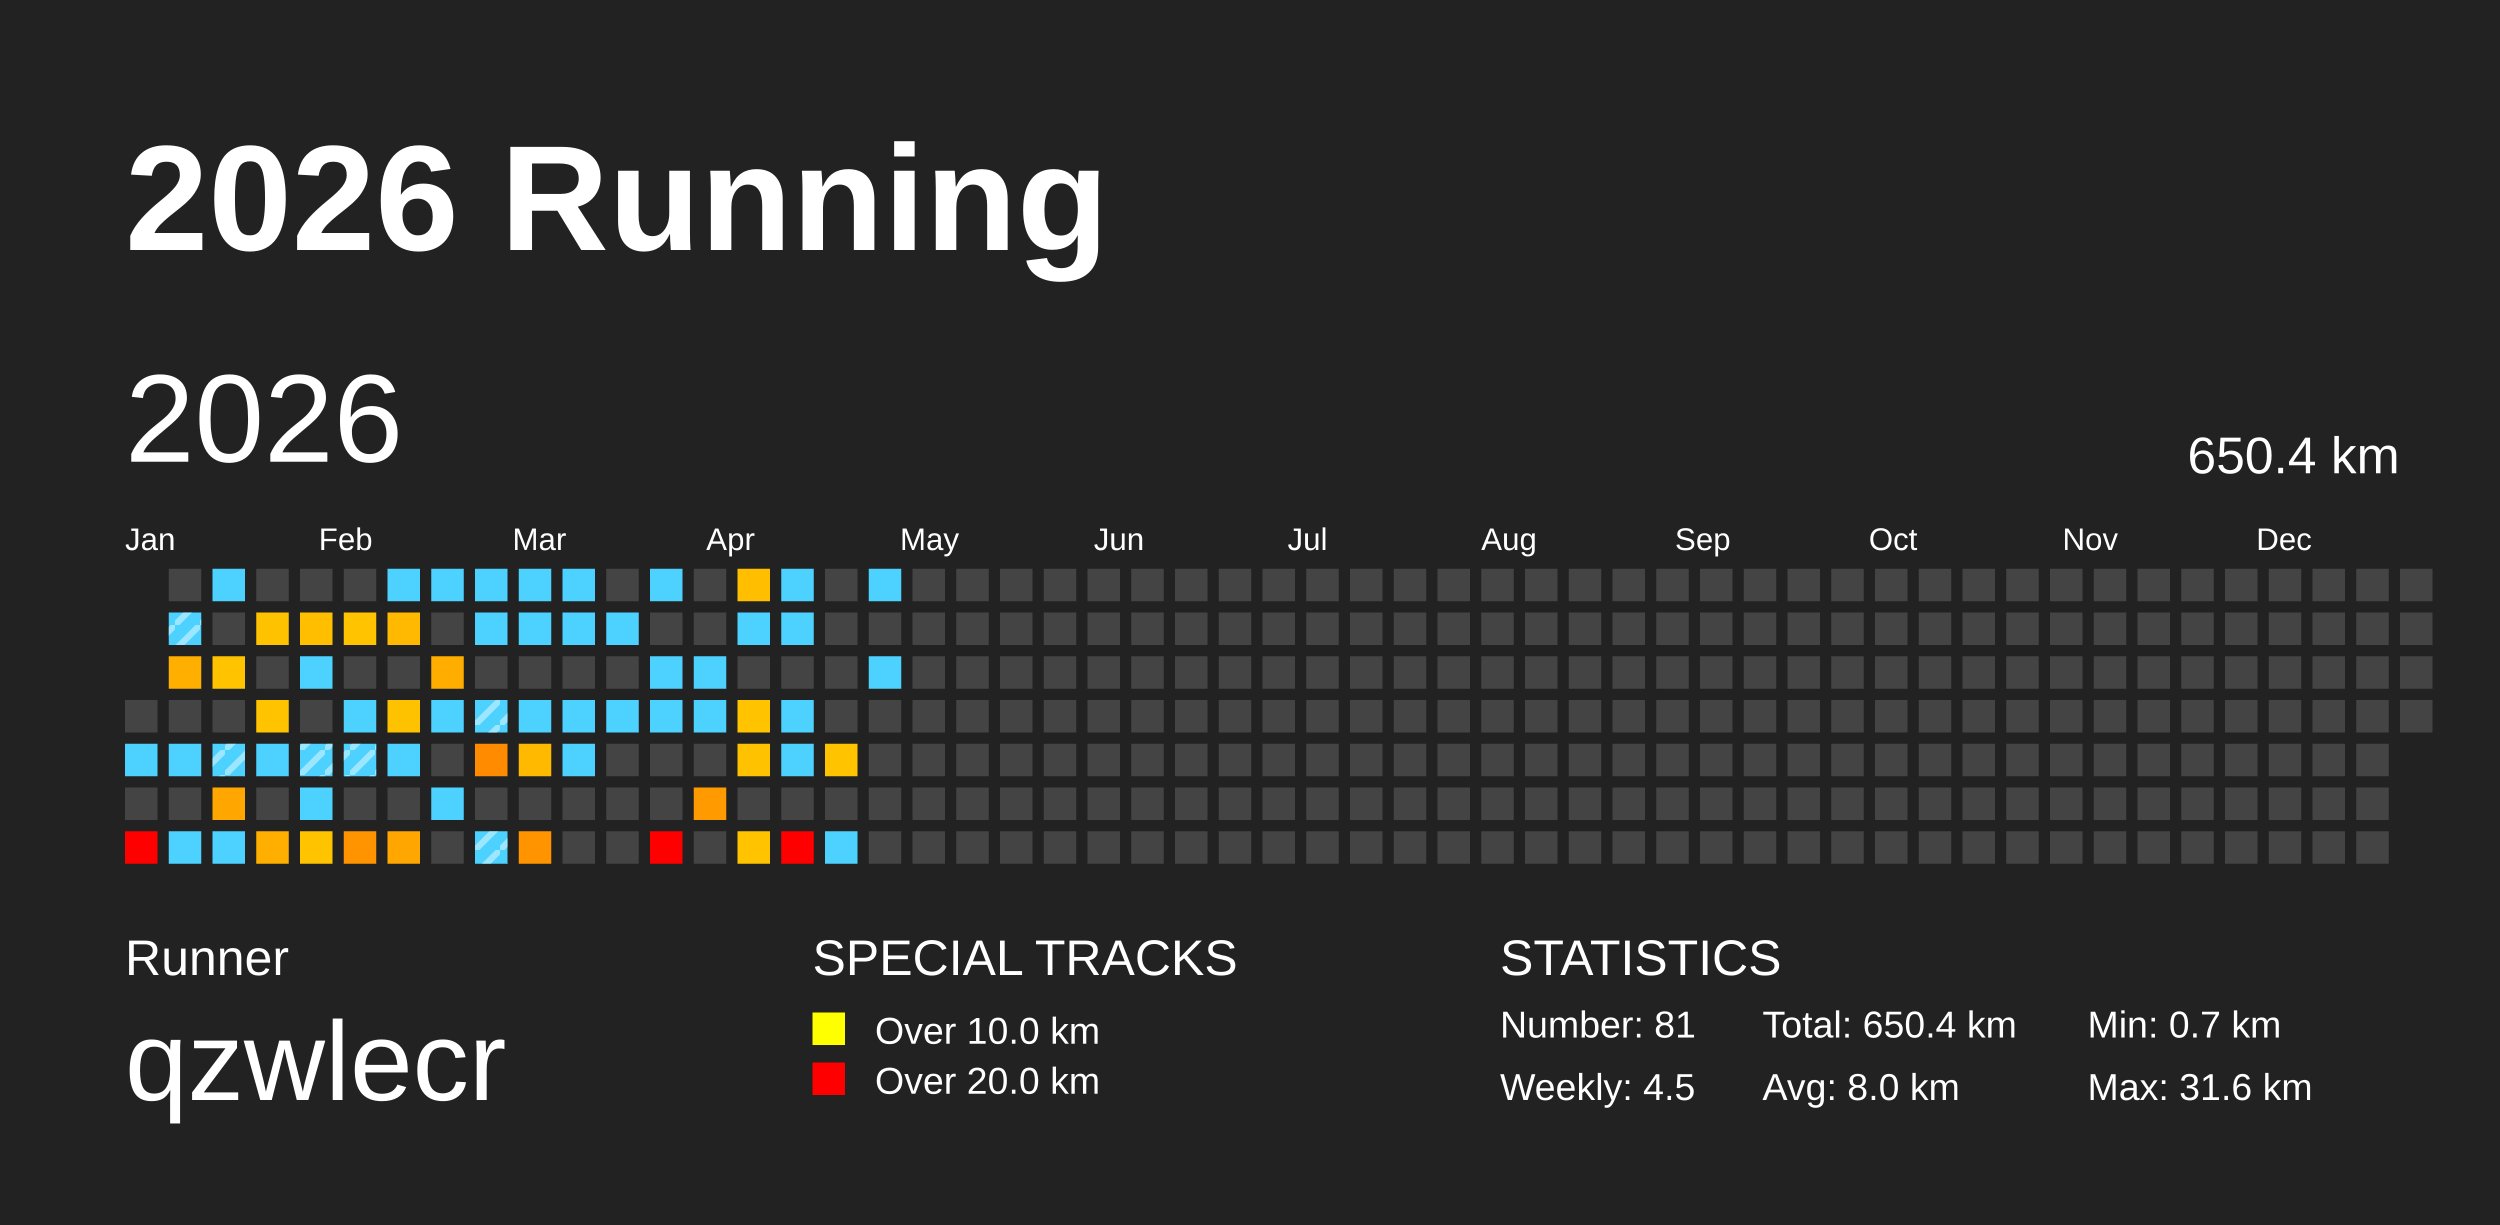
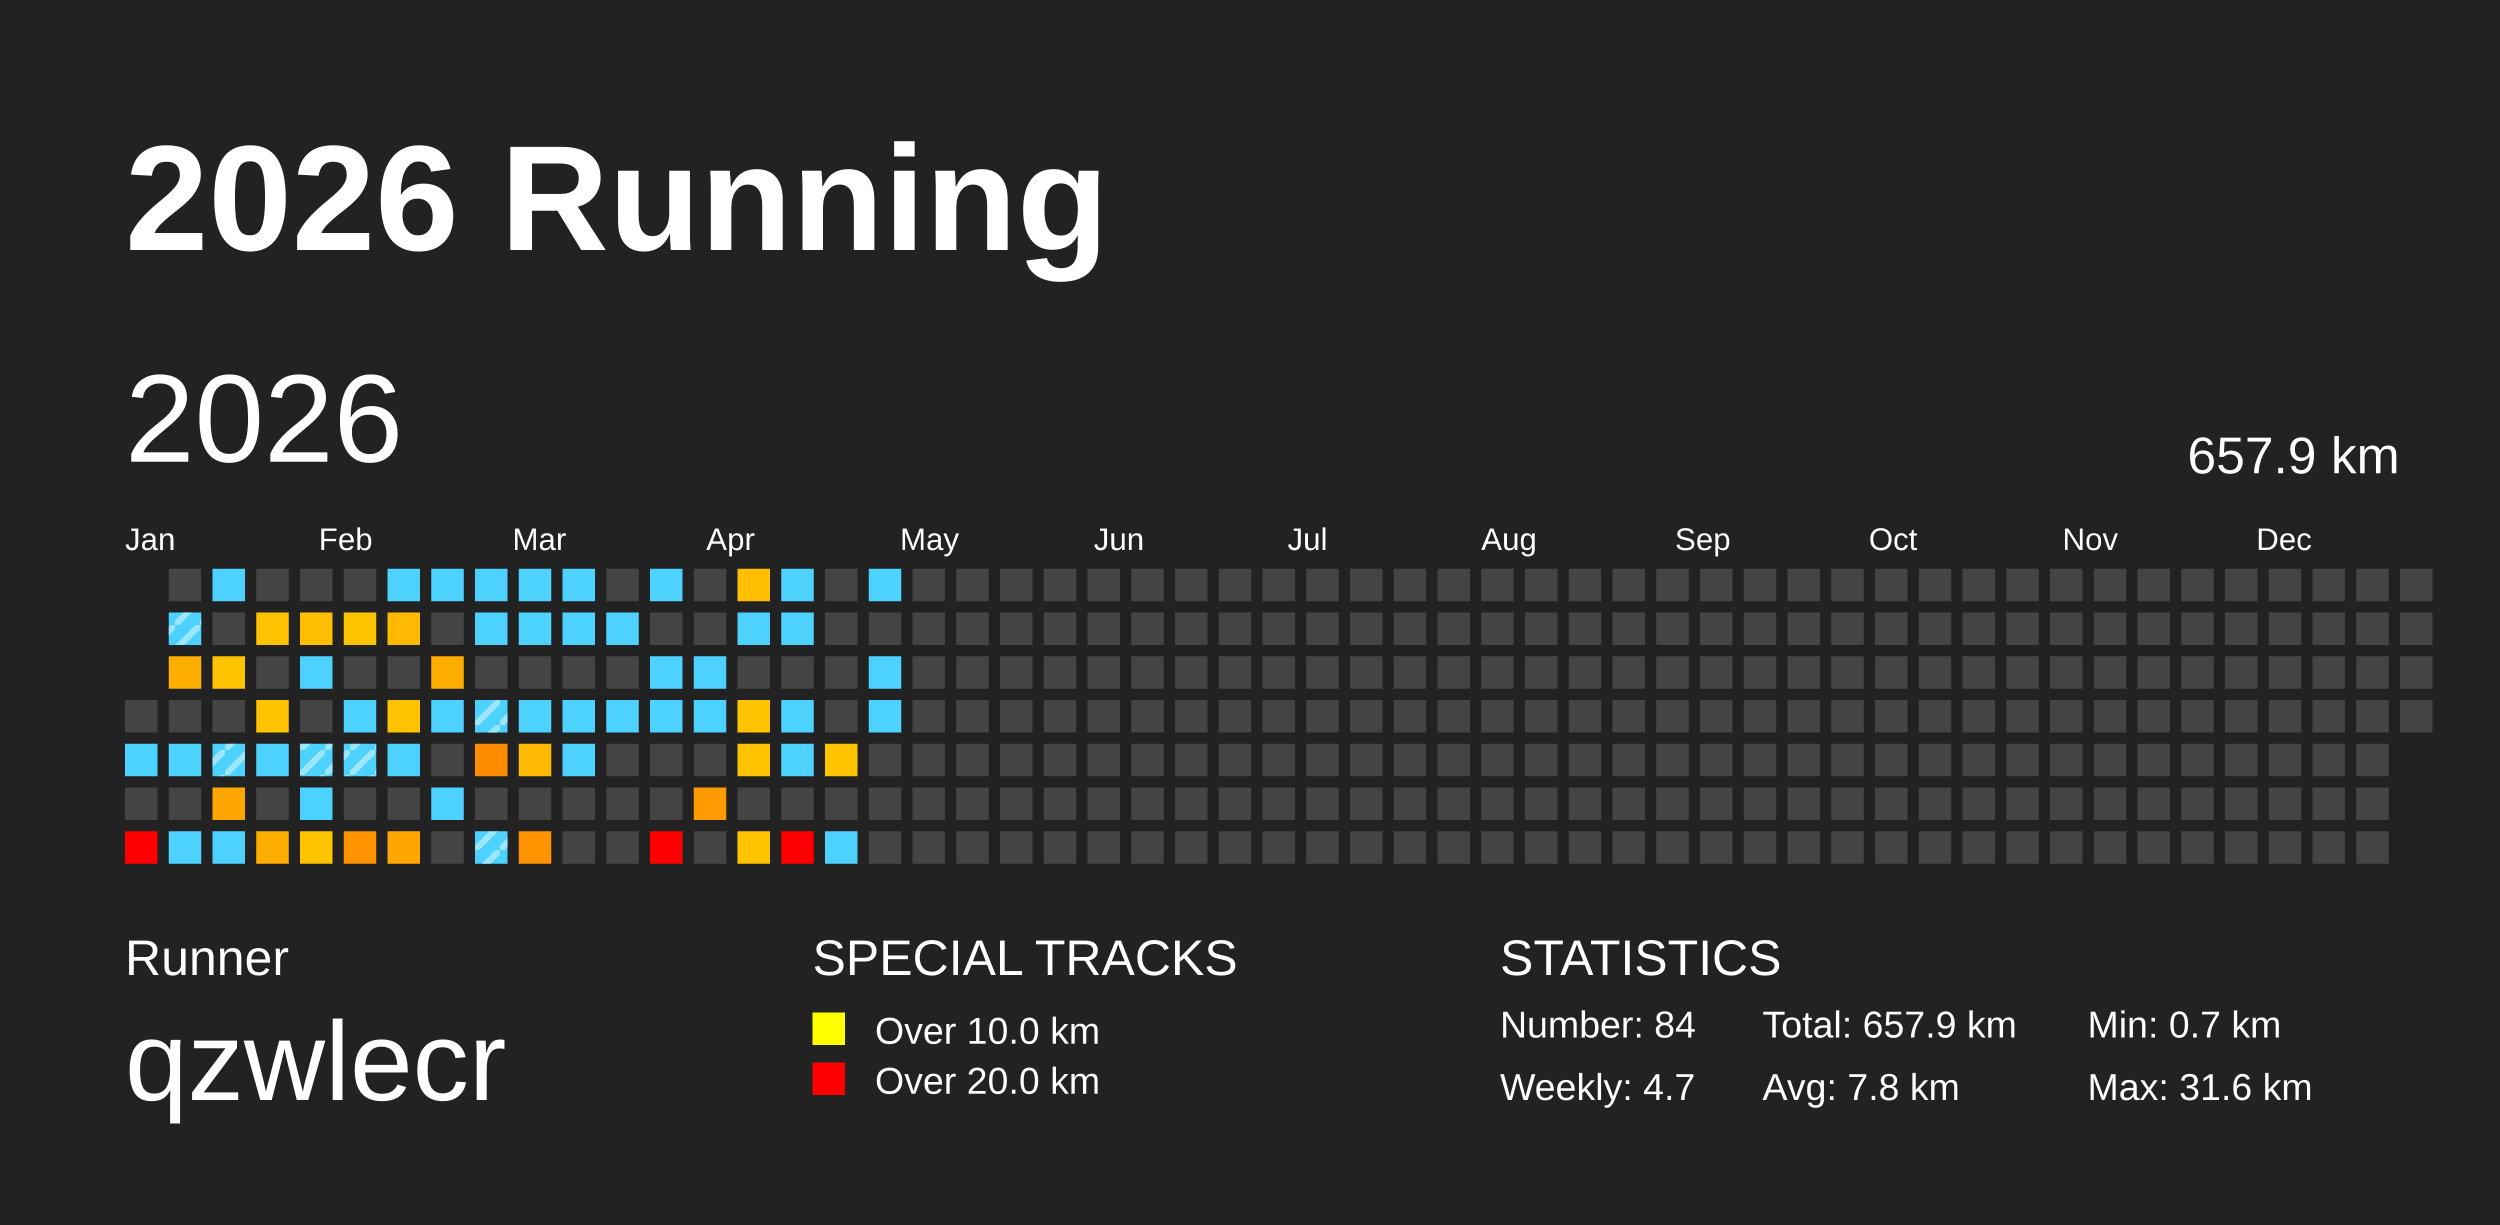
<svg xmlns="http://www.w3.org/2000/svg" baseProfile="full" height="98mm" version="1.1" viewBox="0,0,200,98" width="200mm">
  <defs>
    <pattern height="2" id="indoor-stripe" patternUnits="userSpaceOnUse" width="2">
      <line stroke="white" stroke-opacity="0.45" stroke-width="0.5" x1="0" x2="2" y1="2" y2="0" />
    </pattern>
  </defs>
  <rect fill="#222222" height="98" width="200" x="0" y="0" />
  <text fill="#FFFFFF" style="font-size:12px; font-family:Arial; font-weight:bold;" x="10" y="20">2026 Running</text>
  <text fill="#FFFFFF" style="font-size:4px; font-family:Arial" x="10" y="78">Runner</text>
  <text fill="#FFFFFF" style="font-size:9px; font-family:Arial" x="10" y="88">qzwlecr</text>
  <text fill="#FFFFFF" style="font-size:4px; font-family:Arial" x="65" y="78">SPECIAL TRACKS</text>
  <rect fill="yellow" height="2.6" width="2.6" x="65" y="81" />
  <text fill="#FFFFFF" style="font-size:3px; font-family:Arial" x="70" y="83.5">Over 10.0 km</text>
  <rect fill="red" height="2.6" width="2.6" x="65" y="85" />
  <text fill="#FFFFFF" style="font-size:3px; font-family:Arial" x="70" y="87.5">Over 20.0 km</text>
  <text fill="#FFFFFF" style="font-size:4px; font-family:Arial" x="120" y="78">STATISTICS</text>
-   <text fill="#FFFFFF" style="font-size:3px; font-family:Arial" x="120" y="83">Number: 81</text>
-   <text fill="#FFFFFF" style="font-size:3px; font-family:Arial" x="120" y="88">Weekly: 4.5</text>
-   <text fill="#FFFFFF" style="font-size:3px; font-family:Arial" x="141" y="83">Total: 650.4 km</text>
-   <text fill="#FFFFFF" style="font-size:3px; font-family:Arial" x="141" y="88">Avg: 8.0 km</text>
+   <text fill="#FFFFFF" style="font-size:3px; font-family:Arial" x="120" y="83">Number: 84</text>
+   <text fill="#FFFFFF" style="font-size:3px; font-family:Arial" x="120" y="88">Weekly: 4.7</text>
+   <text fill="#FFFFFF" style="font-size:3px; font-family:Arial" x="141" y="83">Total: 657.9 km</text>
+   <text fill="#FFFFFF" style="font-size:3px; font-family:Arial" x="141" y="88">Avg: 7.8 km</text>
  <text fill="#FFFFFF" style="font-size:3px; font-family:Arial" x="167" y="83">Min: 0.7 km</text>
  <text fill="#FFFFFF" style="font-size:3px; font-family:Arial" x="167" y="88">Max: 31.6 km</text>
  <text dominant-baseline="hanging" fill="#FFFFFF" style="font-size:10.0px; font-family:Arial;" x="10" y="30">2026</text>
-   <text dominant-baseline="hanging" fill="#FFFFFF" style="font-size:4.125px; font-family:Arial;" x="175" y="35">650.4 km</text>
+   <text dominant-baseline="hanging" fill="#FFFFFF" style="font-size:4.125px; font-family:Arial;" x="175" y="35">657.9 km</text>
  <text fill="#FFFFFF" style="font-size:2.5px; font-family:Arial" x="10.0" y="44">Jan</text>
  <text fill="#FFFFFF" style="font-size:2.5px; font-family:Arial" x="25.5" y="44">Feb</text>
  <text fill="#FFFFFF" style="font-size:2.5px; font-family:Arial" x="41.0" y="44">Mar</text>
  <text fill="#FFFFFF" style="font-size:2.5px; font-family:Arial" x="56.5" y="44">Apr</text>
  <text fill="#FFFFFF" style="font-size:2.5px; font-family:Arial" x="72.0" y="44">May</text>
  <text fill="#FFFFFF" style="font-size:2.5px; font-family:Arial" x="87.5" y="44">Jun</text>
  <text fill="#FFFFFF" style="font-size:2.5px; font-family:Arial" x="103.0" y="44">Jul</text>
  <text fill="#FFFFFF" style="font-size:2.5px; font-family:Arial" x="118.5" y="44">Aug</text>
  <text fill="#FFFFFF" style="font-size:2.5px; font-family:Arial" x="134.0" y="44">Sep</text>
  <text fill="#FFFFFF" style="font-size:2.5px; font-family:Arial" x="149.5" y="44">Oct</text>
  <text fill="#FFFFFF" style="font-size:2.5px; font-family:Arial" x="165.0" y="44">Nov</text>
  <text fill="#FFFFFF" style="font-size:2.5px; font-family:Arial" x="180.5" y="44">Dec</text>
  <rect fill="#444444" height="2.6" width="2.6" x="10.0" y="56.0" />
  <rect fill="#4dd2ff" height="2.6" width="2.6" x="10.0" y="59.5" />
  <rect fill="#444444" height="2.6" width="2.6" x="10.0" y="63.0" />
  <rect fill="red" height="2.6" width="2.6" x="10.0" y="66.5" />
  <rect fill="#444444" height="2.6" width="2.6" x="13.5" y="45.5" />
  <rect fill="#4dd2ff" height="2.6" width="2.6" x="13.5" y="49.0" />
  <rect fill="url(#indoor-stripe)" height="2.6" width="2.6" x="13.5" y="49.0" />
  <rect fill="#ffaf00" height="2.6" width="2.6" x="13.5" y="52.5" />
  <rect fill="#444444" height="2.6" width="2.6" x="13.5" y="56.0" />
  <rect fill="#4dd2ff" height="2.6" width="2.6" x="13.5" y="59.5" />
  <rect fill="#444444" height="2.6" width="2.6" x="13.5" y="63.0" />
  <rect fill="#4dd2ff" height="2.6" width="2.6" x="13.5" y="66.5" />
  <rect fill="#4dd2ff" height="2.6" width="2.6" x="17.0" y="45.5" />
  <rect fill="#444444" height="2.6" width="2.6" x="17.0" y="49.0" />
  <rect fill="#ffc300" height="2.6" width="2.6" x="17.0" y="52.5" />
  <rect fill="#444444" height="2.6" width="2.6" x="17.0" y="56.0" />
  <rect fill="#4dd2ff" height="2.6" width="2.6" x="17.0" y="59.5" />
  <rect fill="url(#indoor-stripe)" height="2.6" width="2.6" x="17.0" y="59.5" />
  <rect fill="#ffa700" height="2.6" width="2.6" x="17.0" y="63.0" />
  <rect fill="#4dd2ff" height="2.6" width="2.6" x="17.0" y="66.5" />
  <rect fill="#444444" height="2.6" width="2.6" x="20.5" y="45.5" />
  <rect fill="#ffc200" height="2.6" width="2.6" x="20.5" y="49.0" />
  <rect fill="#444444" height="2.6" width="2.6" x="20.5" y="52.5" />
  <rect fill="#ffc300" height="2.6" width="2.6" x="20.5" y="56.0" />
  <rect fill="#4dd2ff" height="2.6" width="2.6" x="20.5" y="59.5" />
  <rect fill="#444444" height="2.6" width="2.6" x="20.5" y="63.0" />
  <rect fill="#ffaf00" height="2.6" width="2.6" x="20.5" y="66.5" />
  <rect fill="#444444" height="2.6" width="2.6" x="24.0" y="45.5" />
  <rect fill="#ffbf00" height="2.6" width="2.6" x="24.0" y="49.0" />
  <rect fill="#4dd2ff" height="2.6" width="2.6" x="24.0" y="52.5" />
  <rect fill="#444444" height="2.6" width="2.6" x="24.0" y="56.0" />
  <rect fill="#4dd2ff" height="2.6" width="2.6" x="24.0" y="59.5" />
  <rect fill="url(#indoor-stripe)" height="2.6" width="2.6" x="24.0" y="59.5" />
  <rect fill="#4dd2ff" height="2.6" width="2.6" x="24.0" y="63.0" />
  <rect fill="#ffc300" height="2.6" width="2.6" x="24.0" y="66.5" />
  <rect fill="#444444" height="2.6" width="2.6" x="27.5" y="45.5" />
  <rect fill="#ffc300" height="2.6" width="2.6" x="27.5" y="49.0" />
  <rect fill="#444444" height="2.6" width="2.6" x="27.5" y="52.5" />
  <rect fill="#4dd2ff" height="2.6" width="2.6" x="27.5" y="56.0" />
  <rect fill="#4dd2ff" height="2.6" width="2.6" x="27.5" y="59.5" />
  <rect fill="url(#indoor-stripe)" height="2.6" width="2.6" x="27.5" y="59.5" />
  <rect fill="#444444" height="2.6" width="2.6" x="27.5" y="63.0" />
  <rect fill="#ff9300" height="2.6" width="2.6" x="27.5" y="66.5" />
  <rect fill="#4dd2ff" height="2.6" width="2.6" x="31.0" y="45.5" />
  <rect fill="#ffb900" height="2.6" width="2.6" x="31.0" y="49.0" />
  <rect fill="#444444" height="2.6" width="2.6" x="31.0" y="52.5" />
  <rect fill="#ffc200" height="2.6" width="2.6" x="31.0" y="56.0" />
  <rect fill="#4dd2ff" height="2.6" width="2.6" x="31.0" y="59.5" />
  <rect fill="#444444" height="2.6" width="2.6" x="31.0" y="63.0" />
  <rect fill="#ffa600" height="2.6" width="2.6" x="31.0" y="66.5" />
  <rect fill="#4dd2ff" height="2.6" width="2.6" x="34.5" y="45.5" />
  <rect fill="#444444" height="2.6" width="2.6" x="34.5" y="49.0" />
  <rect fill="#ffae00" height="2.6" width="2.6" x="34.5" y="52.5" />
  <rect fill="#4dd2ff" height="2.6" width="2.6" x="34.5" y="56.0" />
  <rect fill="#444444" height="2.6" width="2.6" x="34.5" y="59.5" />
  <rect fill="#4dd2ff" height="2.6" width="2.6" x="34.5" y="63.0" />
  <rect fill="#444444" height="2.6" width="2.6" x="34.5" y="66.5" />
  <rect fill="#4dd2ff" height="2.6" width="2.6" x="38.0" y="45.5" />
  <rect fill="#4dd2ff" height="2.6" width="2.6" x="38.0" y="49.0" />
  <rect fill="#444444" height="2.6" width="2.6" x="38.0" y="52.5" />
  <rect fill="#4dd2ff" height="2.6" width="2.6" x="38.0" y="56.0" />
  <rect fill="url(#indoor-stripe)" height="2.6" width="2.6" x="38.0" y="56.0" />
  <rect fill="#ff8c00" height="2.6" width="2.6" x="38.0" y="59.5" />
  <rect fill="#444444" height="2.6" width="2.6" x="38.0" y="63.0" />
  <rect fill="#4dd2ff" height="2.6" width="2.6" x="38.0" y="66.5" />
  <rect fill="url(#indoor-stripe)" height="2.6" width="2.6" x="38.0" y="66.5" />
  <rect fill="#4dd2ff" height="2.6" width="2.6" x="41.5" y="45.5" />
  <rect fill="#4dd2ff" height="2.6" width="2.6" x="41.5" y="49.0" />
  <rect fill="#444444" height="2.6" width="2.6" x="41.5" y="52.5" />
  <rect fill="#4dd2ff" height="2.6" width="2.6" x="41.5" y="56.0" />
  <rect fill="#ffba00" height="2.6" width="2.6" x="41.5" y="59.5" />
  <rect fill="#444444" height="2.6" width="2.6" x="41.5" y="63.0" />
  <rect fill="#ff9400" height="2.6" width="2.6" x="41.5" y="66.5" />
  <rect fill="#4dd2ff" height="2.6" width="2.6" x="45.0" y="45.5" />
  <rect fill="#4dd2ff" height="2.6" width="2.6" x="45.0" y="49.0" />
  <rect fill="#444444" height="2.6" width="2.6" x="45.0" y="52.5" />
  <rect fill="#4dd2ff" height="2.6" width="2.6" x="45.0" y="56.0" />
  <rect fill="#4dd2ff" height="2.6" width="2.6" x="45.0" y="59.5" />
  <rect fill="#444444" height="2.6" width="2.6" x="45.0" y="63.0" />
  <rect fill="#444444" height="2.6" width="2.6" x="45.0" y="66.5" />
  <rect fill="#444444" height="2.6" width="2.6" x="48.5" y="45.5" />
  <rect fill="#4dd2ff" height="2.6" width="2.6" x="48.5" y="49.0" />
  <rect fill="#444444" height="2.6" width="2.6" x="48.5" y="52.5" />
  <rect fill="#4dd2ff" height="2.6" width="2.6" x="48.5" y="56.0" />
  <rect fill="#444444" height="2.6" width="2.6" x="48.5" y="59.5" />
  <rect fill="#444444" height="2.6" width="2.6" x="48.5" y="63.0" />
  <rect fill="#444444" height="2.6" width="2.6" x="48.5" y="66.5" />
  <rect fill="#4dd2ff" height="2.6" width="2.6" x="52.0" y="45.5" />
  <rect fill="#444444" height="2.6" width="2.6" x="52.0" y="49.0" />
  <rect fill="#4dd2ff" height="2.6" width="2.6" x="52.0" y="52.5" />
  <rect fill="#4dd2ff" height="2.6" width="2.6" x="52.0" y="56.0" />
  <rect fill="#444444" height="2.6" width="2.6" x="52.0" y="59.5" />
  <rect fill="#444444" height="2.6" width="2.6" x="52.0" y="63.0" />
  <rect fill="red" height="2.6" width="2.6" x="52.0" y="66.5" />
  <rect fill="#444444" height="2.6" width="2.6" x="55.5" y="45.5" />
  <rect fill="#444444" height="2.6" width="2.6" x="55.5" y="49.0" />
  <rect fill="#4dd2ff" height="2.6" width="2.6" x="55.5" y="52.5" />
  <rect fill="#4dd2ff" height="2.6" width="2.6" x="55.5" y="56.0" />
  <rect fill="#444444" height="2.6" width="2.6" x="55.5" y="59.5" />
  <rect fill="#ff9a00" height="2.6" width="2.6" x="55.5" y="63.0" />
  <rect fill="#444444" height="2.6" width="2.6" x="55.5" y="66.5" />
  <rect fill="#ffbe00" height="2.6" width="2.6" x="59.0" y="45.5" />
  <rect fill="#4dd2ff" height="2.6" width="2.6" x="59.0" y="49.0" />
  <rect fill="#444444" height="2.6" width="2.6" x="59.0" y="52.5" />
  <rect fill="#ffc300" height="2.6" width="2.6" x="59.0" y="56.0" />
  <rect fill="#ffc200" height="2.6" width="2.6" x="59.0" y="59.5" />
  <rect fill="#444444" height="2.6" width="2.6" x="59.0" y="63.0" />
  <rect fill="#ffc300" height="2.6" width="2.6" x="59.0" y="66.5" />
  <rect fill="#4dd2ff" height="2.6" width="2.6" x="62.5" y="45.5" />
  <rect fill="#4dd2ff" height="2.6" width="2.6" x="62.5" y="49.0" />
  <rect fill="#444444" height="2.6" width="2.6" x="62.5" y="52.5" />
  <rect fill="#4dd2ff" height="2.6" width="2.6" x="62.5" y="56.0" />
  <rect fill="#4dd2ff" height="2.6" width="2.6" x="62.5" y="59.5" />
  <rect fill="#444444" height="2.6" width="2.6" x="62.5" y="63.0" />
  <rect fill="red" height="2.6" width="2.6" x="62.5" y="66.5" />
  <rect fill="#444444" height="2.6" width="2.6" x="66.0" y="45.5" />
  <rect fill="#444444" height="2.6" width="2.6" x="66.0" y="49.0" />
  <rect fill="#444444" height="2.6" width="2.6" x="66.0" y="52.5" />
  <rect fill="#444444" height="2.6" width="2.6" x="66.0" y="56.0" />
  <rect fill="#ffc300" height="2.6" width="2.6" x="66.0" y="59.5" />
  <rect fill="#444444" height="2.6" width="2.6" x="66.0" y="63.0" />
  <rect fill="#4dd2ff" height="2.6" width="2.6" x="66.0" y="66.5" />
  <rect fill="#4dd2ff" height="2.6" width="2.6" x="69.5" y="45.5" />
  <rect fill="#444444" height="2.6" width="2.6" x="69.5" y="49.0" />
  <rect fill="#4dd2ff" height="2.6" width="2.6" x="69.5" y="52.5" />
-   <rect fill="#444444" height="2.6" width="2.6" x="69.5" y="56.0" />
+   <rect fill="#4dd2ff" height="2.6" width="2.6" x="69.5" y="56.0" />
  <rect fill="#444444" height="2.6" width="2.6" x="69.5" y="59.5" />
  <rect fill="#444444" height="2.6" width="2.6" x="69.5" y="63.0" />
  <rect fill="#444444" height="2.6" width="2.6" x="69.5" y="66.5" />
  <rect fill="#444444" height="2.6" width="2.6" x="73.0" y="45.5" />
  <rect fill="#444444" height="2.6" width="2.6" x="73.0" y="49.0" />
  <rect fill="#444444" height="2.6" width="2.6" x="73.0" y="52.5" />
  <rect fill="#444444" height="2.6" width="2.6" x="73.0" y="56.0" />
  <rect fill="#444444" height="2.6" width="2.6" x="73.0" y="59.5" />
  <rect fill="#444444" height="2.6" width="2.6" x="73.0" y="63.0" />
  <rect fill="#444444" height="2.6" width="2.6" x="73.0" y="66.5" />
  <rect fill="#444444" height="2.6" width="2.6" x="76.5" y="45.5" />
  <rect fill="#444444" height="2.6" width="2.6" x="76.5" y="49.0" />
  <rect fill="#444444" height="2.6" width="2.6" x="76.5" y="52.5" />
  <rect fill="#444444" height="2.6" width="2.6" x="76.5" y="56.0" />
  <rect fill="#444444" height="2.6" width="2.6" x="76.5" y="59.5" />
  <rect fill="#444444" height="2.6" width="2.6" x="76.5" y="63.0" />
  <rect fill="#444444" height="2.6" width="2.6" x="76.5" y="66.5" />
  <rect fill="#444444" height="2.6" width="2.6" x="80.0" y="45.5" />
  <rect fill="#444444" height="2.6" width="2.6" x="80.0" y="49.0" />
  <rect fill="#444444" height="2.6" width="2.6" x="80.0" y="52.5" />
  <rect fill="#444444" height="2.6" width="2.6" x="80.0" y="56.0" />
  <rect fill="#444444" height="2.6" width="2.6" x="80.0" y="59.5" />
  <rect fill="#444444" height="2.6" width="2.6" x="80.0" y="63.0" />
  <rect fill="#444444" height="2.6" width="2.6" x="80.0" y="66.5" />
  <rect fill="#444444" height="2.6" width="2.6" x="83.5" y="45.5" />
  <rect fill="#444444" height="2.6" width="2.6" x="83.5" y="49.0" />
  <rect fill="#444444" height="2.6" width="2.6" x="83.5" y="52.5" />
  <rect fill="#444444" height="2.6" width="2.6" x="83.5" y="56.0" />
  <rect fill="#444444" height="2.6" width="2.6" x="83.5" y="59.5" />
  <rect fill="#444444" height="2.6" width="2.6" x="83.5" y="63.0" />
  <rect fill="#444444" height="2.6" width="2.6" x="83.5" y="66.5" />
  <rect fill="#444444" height="2.6" width="2.6" x="87.0" y="45.5" />
  <rect fill="#444444" height="2.6" width="2.6" x="87.0" y="49.0" />
  <rect fill="#444444" height="2.6" width="2.6" x="87.0" y="52.5" />
  <rect fill="#444444" height="2.6" width="2.6" x="87.0" y="56.0" />
  <rect fill="#444444" height="2.6" width="2.6" x="87.0" y="59.5" />
  <rect fill="#444444" height="2.6" width="2.6" x="87.0" y="63.0" />
  <rect fill="#444444" height="2.6" width="2.6" x="87.0" y="66.5" />
  <rect fill="#444444" height="2.6" width="2.6" x="90.5" y="45.5" />
  <rect fill="#444444" height="2.6" width="2.6" x="90.5" y="49.0" />
  <rect fill="#444444" height="2.6" width="2.6" x="90.5" y="52.5" />
  <rect fill="#444444" height="2.6" width="2.6" x="90.5" y="56.0" />
  <rect fill="#444444" height="2.6" width="2.6" x="90.5" y="59.5" />
  <rect fill="#444444" height="2.6" width="2.6" x="90.5" y="63.0" />
  <rect fill="#444444" height="2.6" width="2.6" x="90.5" y="66.5" />
  <rect fill="#444444" height="2.6" width="2.6" x="94.0" y="45.5" />
  <rect fill="#444444" height="2.6" width="2.6" x="94.0" y="49.0" />
  <rect fill="#444444" height="2.6" width="2.6" x="94.0" y="52.5" />
  <rect fill="#444444" height="2.6" width="2.6" x="94.0" y="56.0" />
  <rect fill="#444444" height="2.6" width="2.6" x="94.0" y="59.5" />
  <rect fill="#444444" height="2.6" width="2.6" x="94.0" y="63.0" />
  <rect fill="#444444" height="2.6" width="2.6" x="94.0" y="66.5" />
  <rect fill="#444444" height="2.6" width="2.6" x="97.5" y="45.5" />
  <rect fill="#444444" height="2.6" width="2.6" x="97.5" y="49.0" />
  <rect fill="#444444" height="2.6" width="2.6" x="97.5" y="52.5" />
  <rect fill="#444444" height="2.6" width="2.6" x="97.5" y="56.0" />
  <rect fill="#444444" height="2.6" width="2.6" x="97.5" y="59.5" />
  <rect fill="#444444" height="2.6" width="2.6" x="97.5" y="63.0" />
  <rect fill="#444444" height="2.6" width="2.6" x="97.5" y="66.5" />
  <rect fill="#444444" height="2.6" width="2.6" x="101.0" y="45.5" />
  <rect fill="#444444" height="2.6" width="2.6" x="101.0" y="49.0" />
  <rect fill="#444444" height="2.6" width="2.6" x="101.0" y="52.5" />
  <rect fill="#444444" height="2.6" width="2.6" x="101.0" y="56.0" />
  <rect fill="#444444" height="2.6" width="2.6" x="101.0" y="59.5" />
  <rect fill="#444444" height="2.6" width="2.6" x="101.0" y="63.0" />
  <rect fill="#444444" height="2.6" width="2.6" x="101.0" y="66.5" />
  <rect fill="#444444" height="2.6" width="2.6" x="104.5" y="45.5" />
  <rect fill="#444444" height="2.6" width="2.6" x="104.5" y="49.0" />
  <rect fill="#444444" height="2.6" width="2.6" x="104.5" y="52.5" />
  <rect fill="#444444" height="2.6" width="2.6" x="104.5" y="56.0" />
  <rect fill="#444444" height="2.6" width="2.6" x="104.5" y="59.5" />
  <rect fill="#444444" height="2.6" width="2.6" x="104.5" y="63.0" />
  <rect fill="#444444" height="2.6" width="2.6" x="104.5" y="66.5" />
  <rect fill="#444444" height="2.6" width="2.6" x="108.0" y="45.5" />
  <rect fill="#444444" height="2.6" width="2.6" x="108.0" y="49.0" />
  <rect fill="#444444" height="2.6" width="2.6" x="108.0" y="52.5" />
  <rect fill="#444444" height="2.6" width="2.6" x="108.0" y="56.0" />
  <rect fill="#444444" height="2.6" width="2.6" x="108.0" y="59.5" />
  <rect fill="#444444" height="2.6" width="2.6" x="108.0" y="63.0" />
  <rect fill="#444444" height="2.6" width="2.6" x="108.0" y="66.5" />
  <rect fill="#444444" height="2.6" width="2.6" x="111.5" y="45.5" />
  <rect fill="#444444" height="2.6" width="2.6" x="111.5" y="49.0" />
  <rect fill="#444444" height="2.6" width="2.6" x="111.5" y="52.5" />
  <rect fill="#444444" height="2.6" width="2.6" x="111.5" y="56.0" />
  <rect fill="#444444" height="2.6" width="2.6" x="111.5" y="59.5" />
  <rect fill="#444444" height="2.6" width="2.6" x="111.5" y="63.0" />
  <rect fill="#444444" height="2.6" width="2.6" x="111.5" y="66.5" />
  <rect fill="#444444" height="2.6" width="2.6" x="115.0" y="45.5" />
  <rect fill="#444444" height="2.6" width="2.6" x="115.0" y="49.0" />
  <rect fill="#444444" height="2.6" width="2.6" x="115.0" y="52.5" />
  <rect fill="#444444" height="2.6" width="2.6" x="115.0" y="56.0" />
  <rect fill="#444444" height="2.6" width="2.6" x="115.0" y="59.5" />
  <rect fill="#444444" height="2.6" width="2.6" x="115.0" y="63.0" />
  <rect fill="#444444" height="2.6" width="2.6" x="115.0" y="66.5" />
  <rect fill="#444444" height="2.6" width="2.6" x="118.5" y="45.5" />
  <rect fill="#444444" height="2.6" width="2.6" x="118.5" y="49.0" />
  <rect fill="#444444" height="2.6" width="2.6" x="118.5" y="52.5" />
  <rect fill="#444444" height="2.6" width="2.6" x="118.5" y="56.0" />
  <rect fill="#444444" height="2.6" width="2.6" x="118.5" y="59.5" />
  <rect fill="#444444" height="2.6" width="2.6" x="118.5" y="63.0" />
  <rect fill="#444444" height="2.6" width="2.6" x="118.5" y="66.5" />
  <rect fill="#444444" height="2.6" width="2.6" x="122.0" y="45.5" />
  <rect fill="#444444" height="2.6" width="2.6" x="122.0" y="49.0" />
  <rect fill="#444444" height="2.6" width="2.6" x="122.0" y="52.5" />
  <rect fill="#444444" height="2.6" width="2.6" x="122.0" y="56.0" />
  <rect fill="#444444" height="2.6" width="2.6" x="122.0" y="59.5" />
  <rect fill="#444444" height="2.6" width="2.6" x="122.0" y="63.0" />
  <rect fill="#444444" height="2.6" width="2.6" x="122.0" y="66.5" />
  <rect fill="#444444" height="2.6" width="2.6" x="125.5" y="45.5" />
  <rect fill="#444444" height="2.6" width="2.6" x="125.5" y="49.0" />
  <rect fill="#444444" height="2.6" width="2.6" x="125.5" y="52.5" />
  <rect fill="#444444" height="2.6" width="2.6" x="125.5" y="56.0" />
  <rect fill="#444444" height="2.6" width="2.6" x="125.5" y="59.5" />
  <rect fill="#444444" height="2.6" width="2.6" x="125.5" y="63.0" />
  <rect fill="#444444" height="2.6" width="2.6" x="125.5" y="66.5" />
  <rect fill="#444444" height="2.6" width="2.6" x="129.0" y="45.5" />
  <rect fill="#444444" height="2.6" width="2.6" x="129.0" y="49.0" />
  <rect fill="#444444" height="2.6" width="2.6" x="129.0" y="52.5" />
  <rect fill="#444444" height="2.6" width="2.6" x="129.0" y="56.0" />
  <rect fill="#444444" height="2.6" width="2.6" x="129.0" y="59.5" />
  <rect fill="#444444" height="2.6" width="2.6" x="129.0" y="63.0" />
  <rect fill="#444444" height="2.6" width="2.6" x="129.0" y="66.5" />
  <rect fill="#444444" height="2.6" width="2.6" x="132.5" y="45.5" />
  <rect fill="#444444" height="2.6" width="2.6" x="132.5" y="49.0" />
  <rect fill="#444444" height="2.6" width="2.6" x="132.5" y="52.5" />
  <rect fill="#444444" height="2.6" width="2.6" x="132.5" y="56.0" />
  <rect fill="#444444" height="2.6" width="2.6" x="132.5" y="59.5" />
  <rect fill="#444444" height="2.6" width="2.6" x="132.5" y="63.0" />
  <rect fill="#444444" height="2.6" width="2.6" x="132.5" y="66.5" />
  <rect fill="#444444" height="2.6" width="2.6" x="136.0" y="45.5" />
  <rect fill="#444444" height="2.6" width="2.6" x="136.0" y="49.0" />
  <rect fill="#444444" height="2.6" width="2.6" x="136.0" y="52.5" />
  <rect fill="#444444" height="2.6" width="2.6" x="136.0" y="56.0" />
  <rect fill="#444444" height="2.6" width="2.6" x="136.0" y="59.5" />
  <rect fill="#444444" height="2.6" width="2.6" x="136.0" y="63.0" />
  <rect fill="#444444" height="2.6" width="2.6" x="136.0" y="66.5" />
  <rect fill="#444444" height="2.6" width="2.6" x="139.5" y="45.5" />
  <rect fill="#444444" height="2.6" width="2.6" x="139.5" y="49.0" />
  <rect fill="#444444" height="2.6" width="2.6" x="139.5" y="52.5" />
  <rect fill="#444444" height="2.6" width="2.6" x="139.5" y="56.0" />
  <rect fill="#444444" height="2.6" width="2.6" x="139.5" y="59.5" />
  <rect fill="#444444" height="2.6" width="2.6" x="139.5" y="63.0" />
  <rect fill="#444444" height="2.6" width="2.6" x="139.5" y="66.5" />
  <rect fill="#444444" height="2.6" width="2.6" x="143.0" y="45.5" />
  <rect fill="#444444" height="2.6" width="2.6" x="143.0" y="49.0" />
  <rect fill="#444444" height="2.6" width="2.6" x="143.0" y="52.5" />
  <rect fill="#444444" height="2.6" width="2.6" x="143.0" y="56.0" />
  <rect fill="#444444" height="2.6" width="2.6" x="143.0" y="59.5" />
  <rect fill="#444444" height="2.6" width="2.6" x="143.0" y="63.0" />
  <rect fill="#444444" height="2.6" width="2.6" x="143.0" y="66.5" />
  <rect fill="#444444" height="2.6" width="2.6" x="146.5" y="45.5" />
  <rect fill="#444444" height="2.6" width="2.6" x="146.5" y="49.0" />
  <rect fill="#444444" height="2.6" width="2.6" x="146.5" y="52.5" />
  <rect fill="#444444" height="2.6" width="2.6" x="146.5" y="56.0" />
  <rect fill="#444444" height="2.6" width="2.6" x="146.5" y="59.5" />
  <rect fill="#444444" height="2.6" width="2.6" x="146.5" y="63.0" />
  <rect fill="#444444" height="2.6" width="2.6" x="146.5" y="66.5" />
  <rect fill="#444444" height="2.6" width="2.6" x="150.0" y="45.5" />
  <rect fill="#444444" height="2.6" width="2.6" x="150.0" y="49.0" />
  <rect fill="#444444" height="2.6" width="2.6" x="150.0" y="52.5" />
  <rect fill="#444444" height="2.6" width="2.6" x="150.0" y="56.0" />
  <rect fill="#444444" height="2.6" width="2.6" x="150.0" y="59.5" />
  <rect fill="#444444" height="2.6" width="2.6" x="150.0" y="63.0" />
  <rect fill="#444444" height="2.6" width="2.6" x="150.0" y="66.5" />
  <rect fill="#444444" height="2.6" width="2.6" x="153.5" y="45.5" />
  <rect fill="#444444" height="2.6" width="2.6" x="153.5" y="49.0" />
  <rect fill="#444444" height="2.6" width="2.6" x="153.5" y="52.5" />
  <rect fill="#444444" height="2.6" width="2.6" x="153.5" y="56.0" />
  <rect fill="#444444" height="2.6" width="2.6" x="153.5" y="59.5" />
  <rect fill="#444444" height="2.6" width="2.6" x="153.5" y="63.0" />
  <rect fill="#444444" height="2.6" width="2.6" x="153.5" y="66.5" />
  <rect fill="#444444" height="2.6" width="2.6" x="157.0" y="45.5" />
  <rect fill="#444444" height="2.6" width="2.6" x="157.0" y="49.0" />
  <rect fill="#444444" height="2.6" width="2.6" x="157.0" y="52.5" />
  <rect fill="#444444" height="2.6" width="2.6" x="157.0" y="56.0" />
  <rect fill="#444444" height="2.6" width="2.6" x="157.0" y="59.5" />
  <rect fill="#444444" height="2.6" width="2.6" x="157.0" y="63.0" />
  <rect fill="#444444" height="2.6" width="2.6" x="157.0" y="66.5" />
  <rect fill="#444444" height="2.6" width="2.6" x="160.5" y="45.5" />
  <rect fill="#444444" height="2.6" width="2.6" x="160.5" y="49.0" />
  <rect fill="#444444" height="2.6" width="2.6" x="160.5" y="52.5" />
  <rect fill="#444444" height="2.6" width="2.6" x="160.5" y="56.0" />
  <rect fill="#444444" height="2.6" width="2.6" x="160.5" y="59.5" />
  <rect fill="#444444" height="2.6" width="2.6" x="160.5" y="63.0" />
  <rect fill="#444444" height="2.6" width="2.6" x="160.5" y="66.5" />
  <rect fill="#444444" height="2.6" width="2.6" x="164.0" y="45.5" />
  <rect fill="#444444" height="2.6" width="2.6" x="164.0" y="49.0" />
  <rect fill="#444444" height="2.6" width="2.6" x="164.0" y="52.5" />
  <rect fill="#444444" height="2.6" width="2.6" x="164.0" y="56.0" />
  <rect fill="#444444" height="2.6" width="2.6" x="164.0" y="59.5" />
  <rect fill="#444444" height="2.6" width="2.6" x="164.0" y="63.0" />
  <rect fill="#444444" height="2.6" width="2.6" x="164.0" y="66.5" />
  <rect fill="#444444" height="2.6" width="2.6" x="167.5" y="45.5" />
  <rect fill="#444444" height="2.6" width="2.6" x="167.5" y="49.0" />
  <rect fill="#444444" height="2.6" width="2.6" x="167.5" y="52.5" />
  <rect fill="#444444" height="2.6" width="2.6" x="167.5" y="56.0" />
  <rect fill="#444444" height="2.6" width="2.6" x="167.5" y="59.5" />
  <rect fill="#444444" height="2.6" width="2.6" x="167.5" y="63.0" />
  <rect fill="#444444" height="2.6" width="2.6" x="167.5" y="66.5" />
  <rect fill="#444444" height="2.6" width="2.6" x="171.0" y="45.5" />
  <rect fill="#444444" height="2.6" width="2.6" x="171.0" y="49.0" />
  <rect fill="#444444" height="2.6" width="2.6" x="171.0" y="52.5" />
  <rect fill="#444444" height="2.6" width="2.6" x="171.0" y="56.0" />
  <rect fill="#444444" height="2.6" width="2.6" x="171.0" y="59.5" />
  <rect fill="#444444" height="2.6" width="2.6" x="171.0" y="63.0" />
  <rect fill="#444444" height="2.6" width="2.6" x="171.0" y="66.5" />
  <rect fill="#444444" height="2.6" width="2.6" x="174.5" y="45.5" />
  <rect fill="#444444" height="2.6" width="2.6" x="174.5" y="49.0" />
  <rect fill="#444444" height="2.6" width="2.6" x="174.5" y="52.5" />
  <rect fill="#444444" height="2.6" width="2.6" x="174.5" y="56.0" />
  <rect fill="#444444" height="2.6" width="2.6" x="174.5" y="59.5" />
  <rect fill="#444444" height="2.6" width="2.6" x="174.5" y="63.0" />
  <rect fill="#444444" height="2.6" width="2.6" x="174.5" y="66.5" />
  <rect fill="#444444" height="2.6" width="2.6" x="178.0" y="45.5" />
  <rect fill="#444444" height="2.6" width="2.6" x="178.0" y="49.0" />
  <rect fill="#444444" height="2.6" width="2.6" x="178.0" y="52.5" />
  <rect fill="#444444" height="2.6" width="2.6" x="178.0" y="56.0" />
  <rect fill="#444444" height="2.6" width="2.6" x="178.0" y="59.5" />
  <rect fill="#444444" height="2.6" width="2.6" x="178.0" y="63.0" />
  <rect fill="#444444" height="2.6" width="2.6" x="178.0" y="66.5" />
  <rect fill="#444444" height="2.6" width="2.6" x="181.5" y="45.5" />
  <rect fill="#444444" height="2.6" width="2.6" x="181.5" y="49.0" />
  <rect fill="#444444" height="2.6" width="2.6" x="181.5" y="52.5" />
  <rect fill="#444444" height="2.6" width="2.6" x="181.5" y="56.0" />
  <rect fill="#444444" height="2.6" width="2.6" x="181.5" y="59.5" />
  <rect fill="#444444" height="2.6" width="2.6" x="181.5" y="63.0" />
  <rect fill="#444444" height="2.6" width="2.6" x="181.5" y="66.5" />
  <rect fill="#444444" height="2.6" width="2.6" x="185.0" y="45.5" />
  <rect fill="#444444" height="2.6" width="2.6" x="185.0" y="49.0" />
  <rect fill="#444444" height="2.6" width="2.6" x="185.0" y="52.5" />
  <rect fill="#444444" height="2.6" width="2.6" x="185.0" y="56.0" />
  <rect fill="#444444" height="2.6" width="2.6" x="185.0" y="59.5" />
  <rect fill="#444444" height="2.6" width="2.6" x="185.0" y="63.0" />
  <rect fill="#444444" height="2.6" width="2.6" x="185.0" y="66.5" />
  <rect fill="#444444" height="2.6" width="2.6" x="188.5" y="45.5" />
  <rect fill="#444444" height="2.6" width="2.6" x="188.5" y="49.0" />
  <rect fill="#444444" height="2.6" width="2.6" x="188.5" y="52.5" />
  <rect fill="#444444" height="2.6" width="2.6" x="188.5" y="56.0" />
  <rect fill="#444444" height="2.6" width="2.6" x="188.5" y="59.5" />
  <rect fill="#444444" height="2.6" width="2.6" x="188.5" y="63.0" />
  <rect fill="#444444" height="2.6" width="2.6" x="188.5" y="66.5" />
  <rect fill="#444444" height="2.6" width="2.6" x="192.0" y="45.5" />
  <rect fill="#444444" height="2.6" width="2.6" x="192.0" y="49.0" />
  <rect fill="#444444" height="2.6" width="2.6" x="192.0" y="52.5" />
  <rect fill="#444444" height="2.6" width="2.6" x="192.0" y="56.0" />
</svg>
